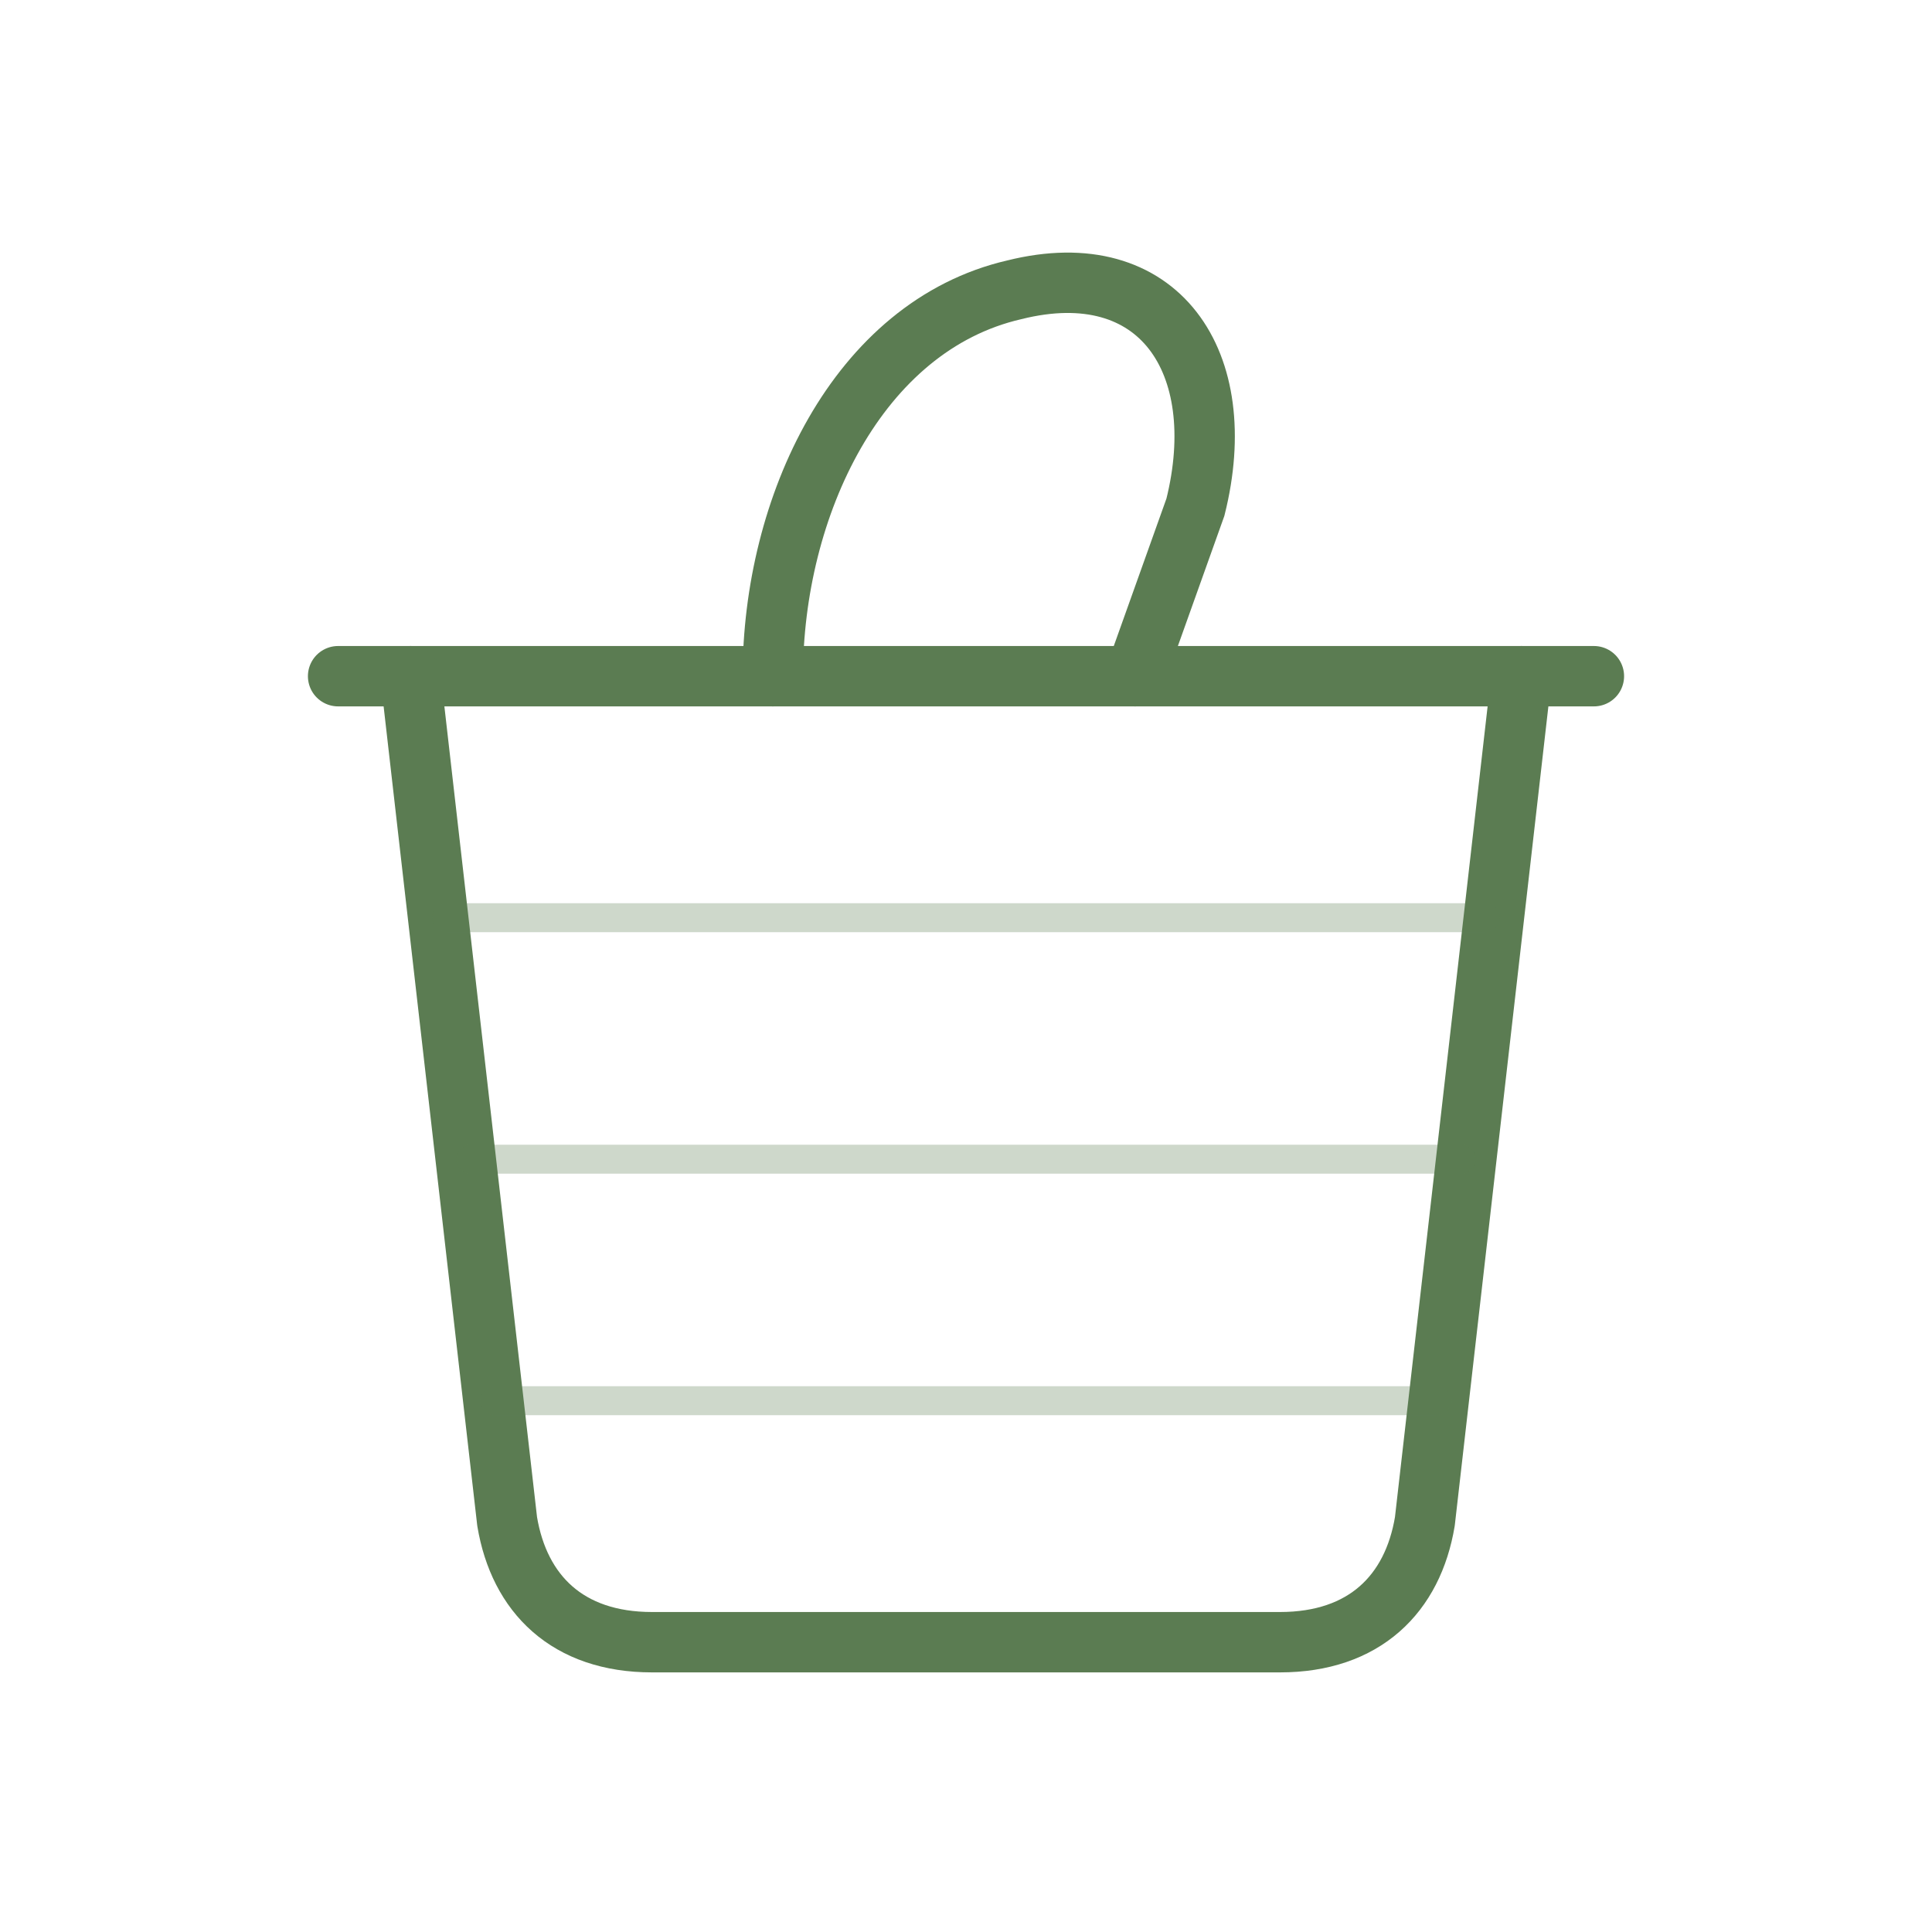
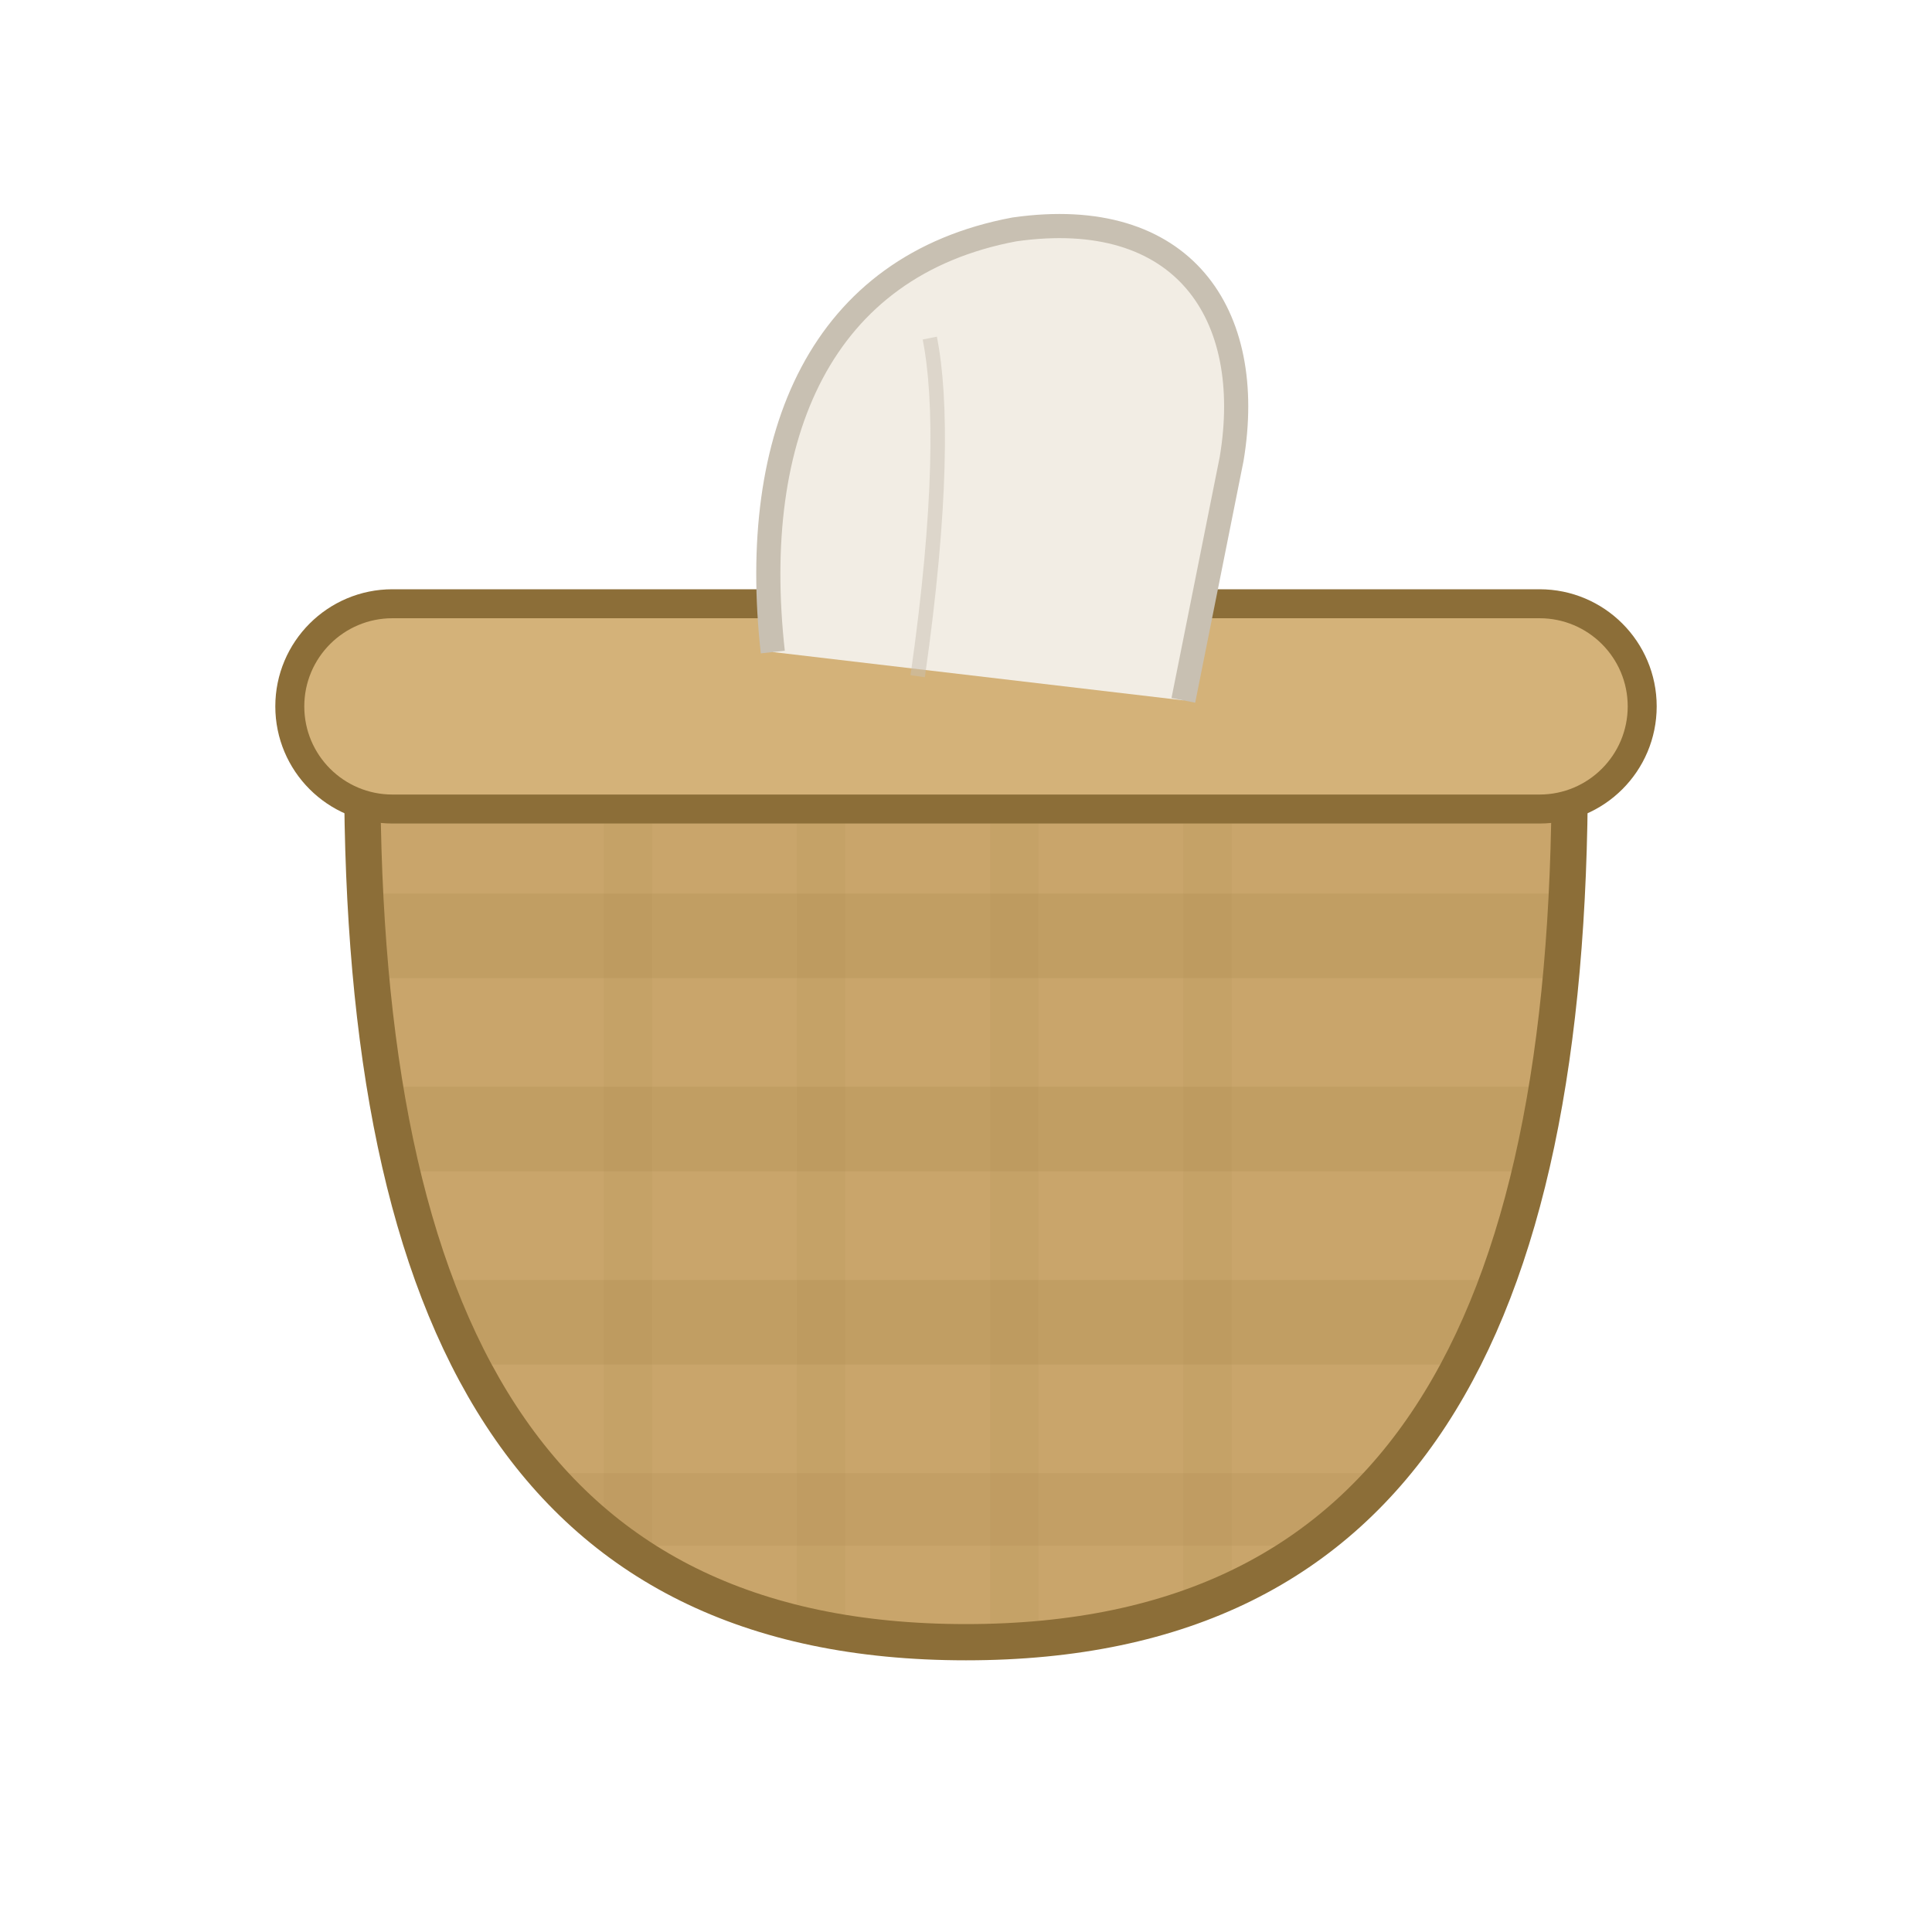
<svg xmlns="http://www.w3.org/2000/svg" viewBox="0 0 80 80" fill="none">
-   <line x1="14" y1="28" x2="66" y2="28" stroke="#5B7C52" stroke-width="2.5" stroke-linecap="round" />
-   <path d="M17 28 L21 63 C21.5 66 23.5 68 27 68 L53 68 C56.5 68 58.5 66 59 63 L63 28" stroke="#5B7C52" stroke-width="2.5" fill="none" stroke-linecap="round" stroke-linejoin="round" />
-   <line x1="18.5" y1="38" x2="61.5" y2="38" stroke="#5B7C52" stroke-width="1.2" stroke-linecap="round" opacity="0.3" />
-   <line x1="19.5" y1="48" x2="60.5" y2="48" stroke="#5B7C52" stroke-width="1.2" stroke-linecap="round" opacity="0.3" />
-   <line x1="20.5" y1="58" x2="59.5" y2="58" stroke="#5B7C52" stroke-width="1.2" stroke-linecap="round" opacity="0.3" />
-   <path d="M32 28 C32 21 35.5 13.5 42 12 C48 10.5 51 15 49.5 21 L47 28" stroke="#5B7C52" stroke-width="2.5" fill="none" stroke-linecap="round" />
+   <defs>
+     <clipPath id="basket-body">
+       <path d="M15 32 C15 55 22 68 40 68 C58 68 65 55 65 32 Z" />
+     </clipPath>
+   </defs>
+   <path d="M15 32 C15 55 22 68 40 68 C58 68 65 55 65 32 Z" fill="#C9A56B" />
+   <g clip-path="url(#basket-body)">
+     <rect x="14" y="37" width="52" height="3.5" fill="#A8874A" opacity="0.25" />
+     <rect x="14" y="45" width="52" height="3.5" fill="#A8874A" opacity="0.25" />
+     <rect x="14" y="53" width="52" height="3.5" fill="#A8874A" opacity="0.25" />
+     <rect x="14" y="61" width="52" height="3" fill="#A8874A" opacity="0.2" />
+     <rect x="25" y="32" width="2" height="36" fill="#A8874A" opacity="0.12" />
+     <rect x="33" y="32" width="2" height="36" fill="#A8874A" opacity="0.12" />
+     <rect x="41" y="32" width="2" height="36" fill="#A8874A" opacity="0.12" />
+     <rect x="49" y="32" width="2" height="36" fill="#A8874A" opacity="0.12" />
+   </g>
+   <path d="M15 32 C15 55 22 68 40 68 C58 68 65 55 65 32" fill="none" stroke="#8C6E38" stroke-width="1.5" />
+   <rect x="12" y="25" width="56" height="8.5" rx="4.25" fill="#D4B279" stroke="#8C6E38" stroke-width="1.2" />
+   <path d="M32 27 C31 18 34 11 42 9.5 C49 8.5 52 13 51 19 L49 29" fill="#F2EDE4" stroke="#C8C0B2" stroke-width="1" />
+   <path d="M38.5 14 C39 16.5 39 21 38 28" stroke="#C8C0B2" stroke-width="0.6" fill="none" opacity="0.5" />
</svg>
